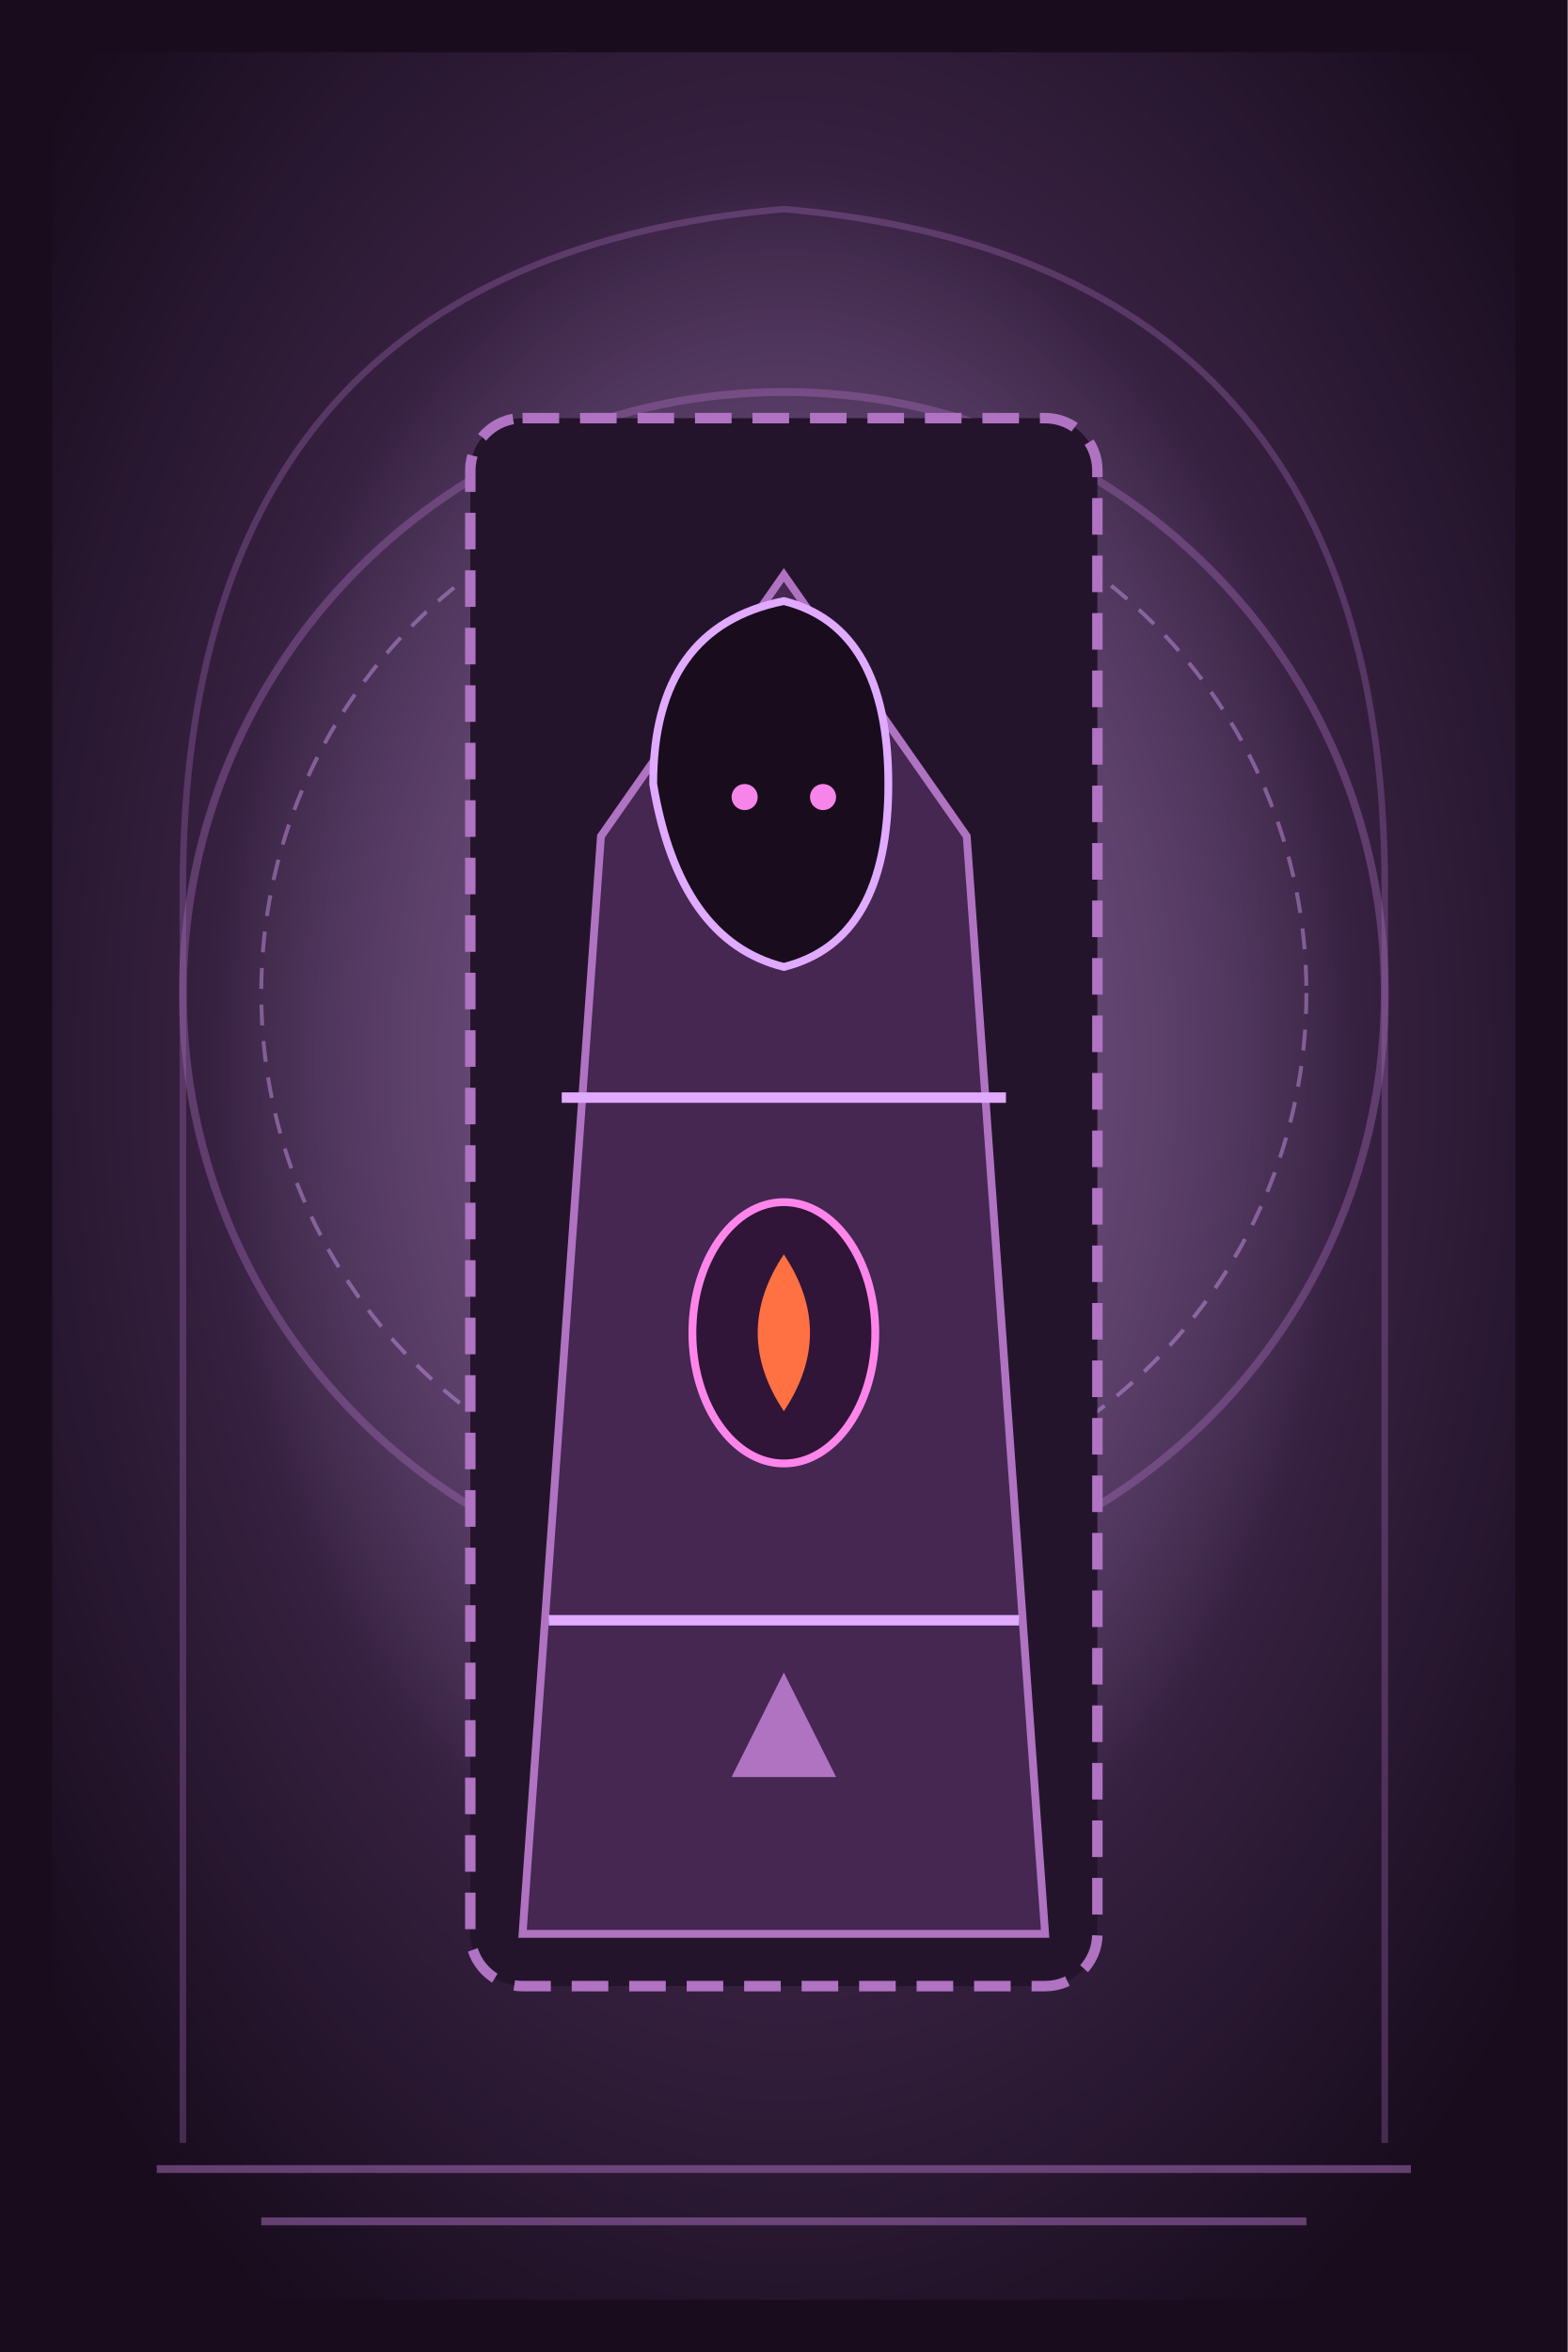
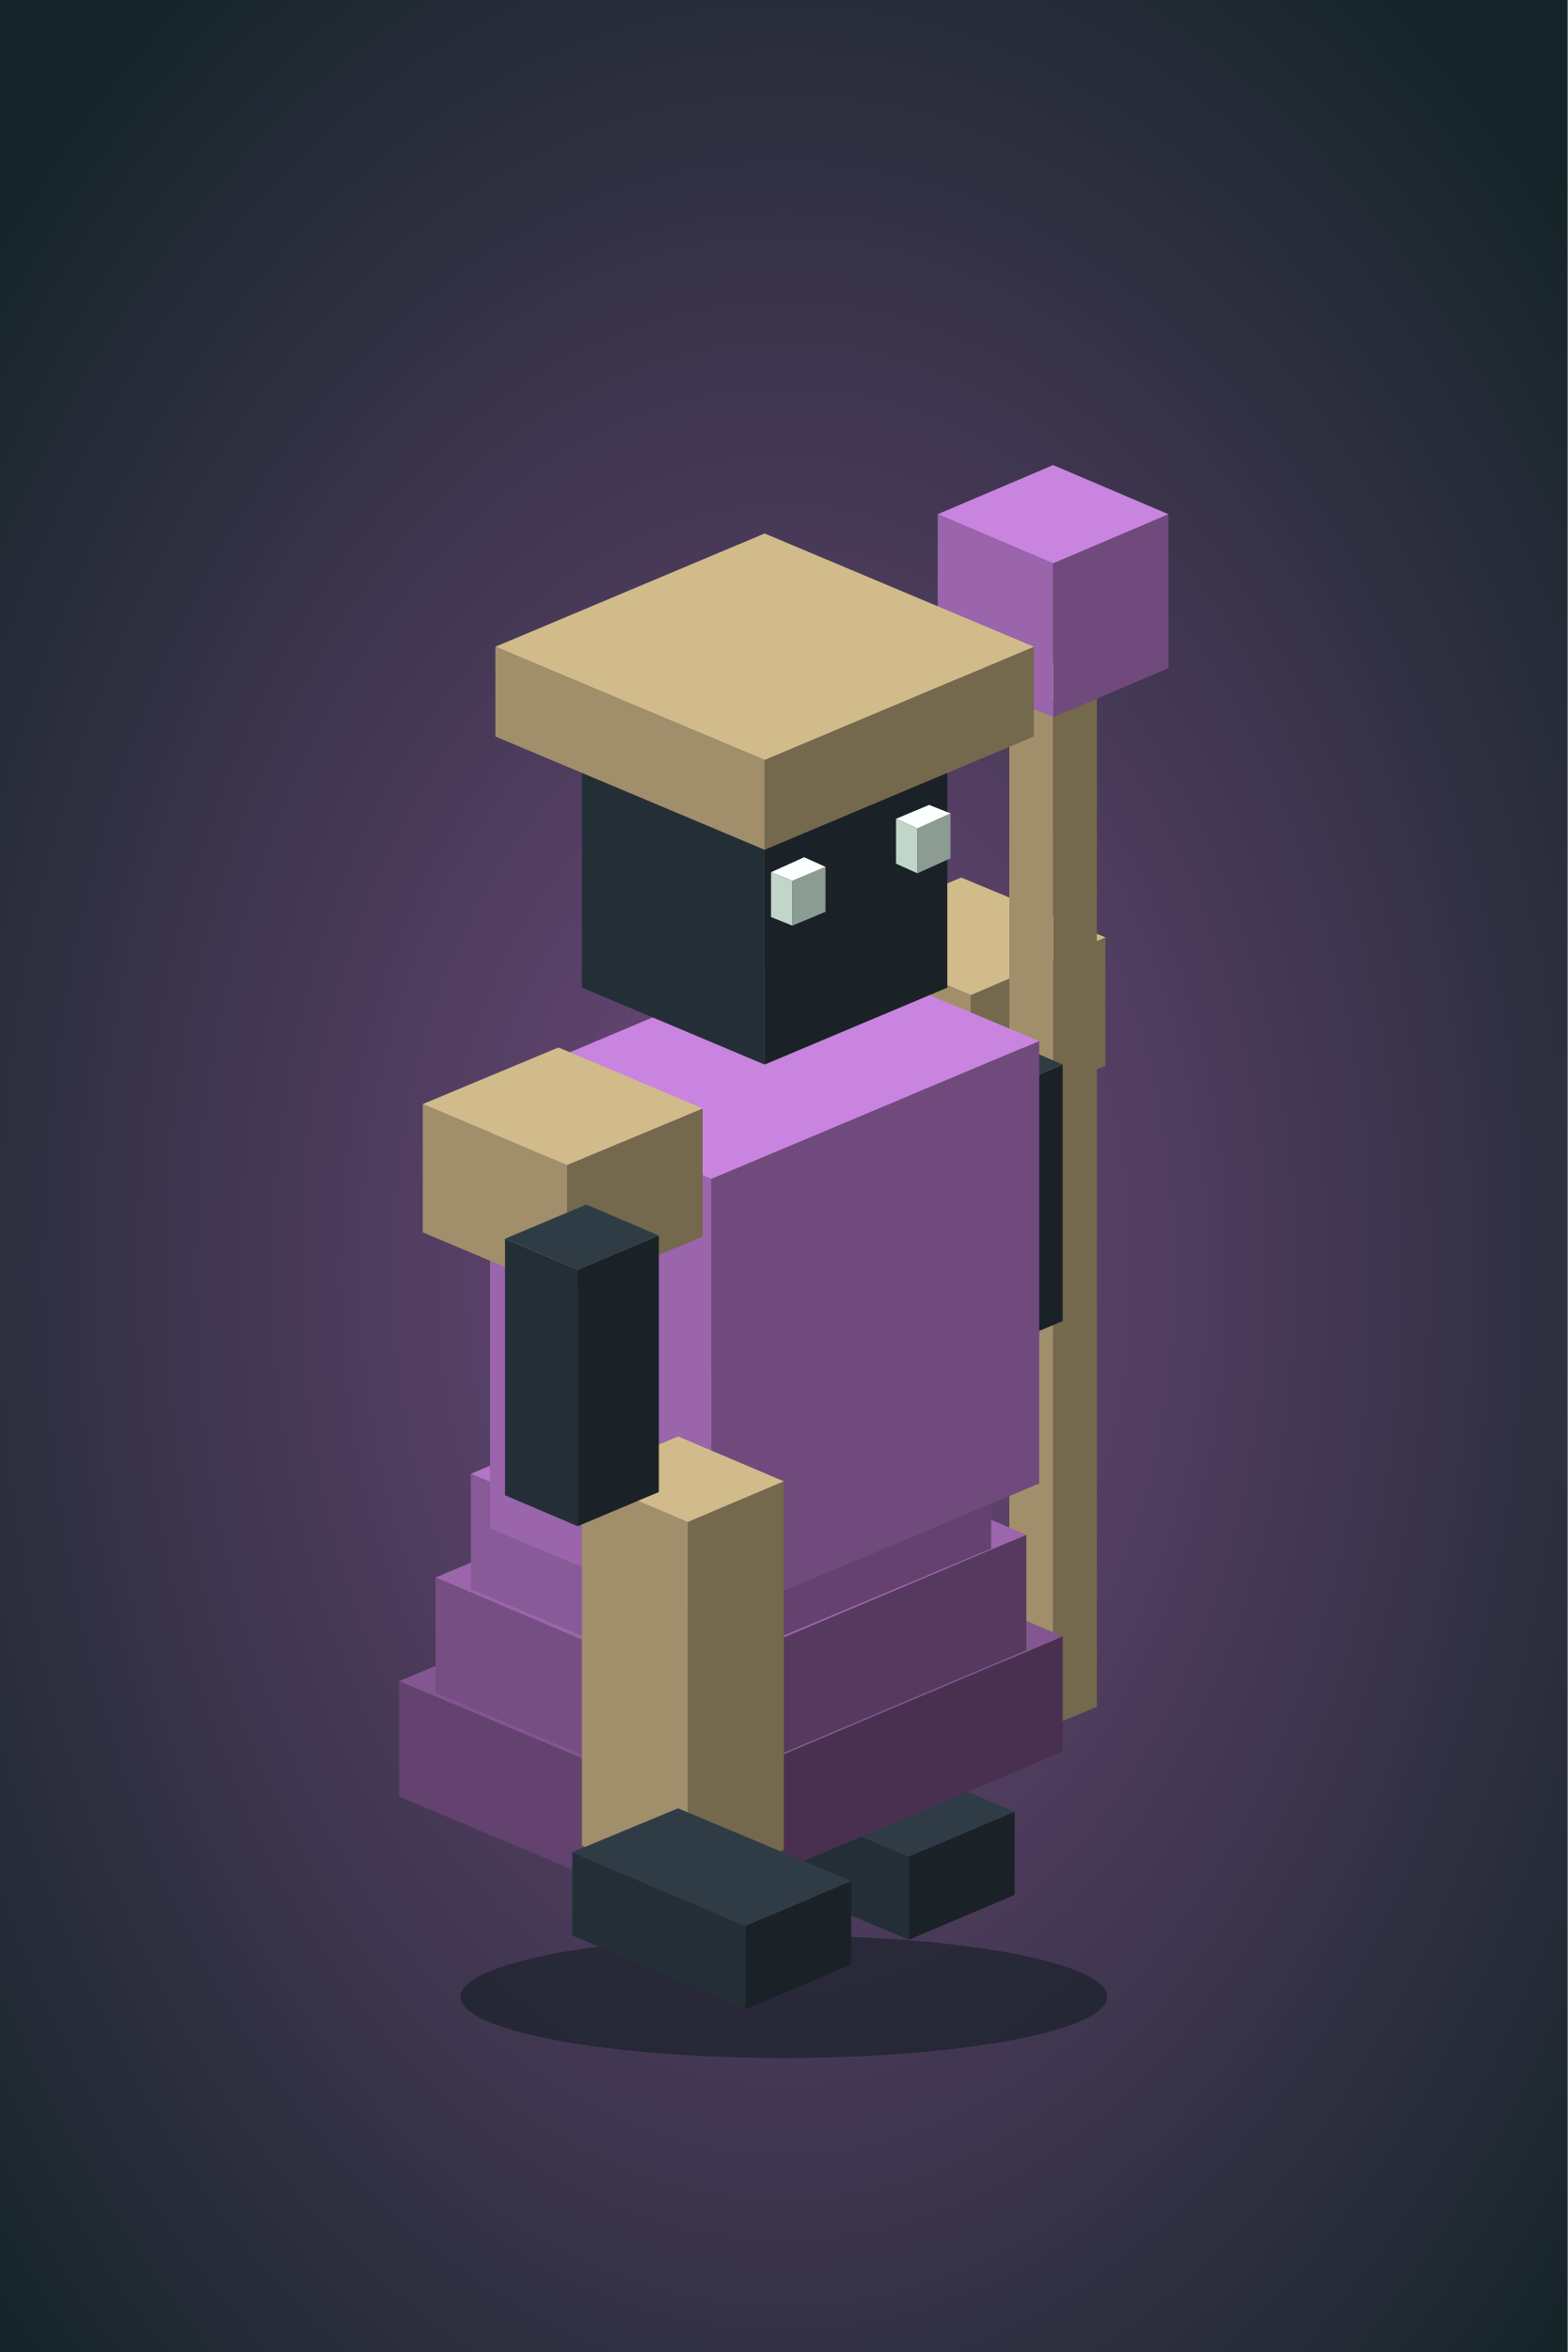
- <svg xmlns="http://www.w3.org/2000/svg" width="600" height="900" viewBox="0 0 600 900">
+ <svg xmlns="http://www.w3.org/2000/svg" width="600" height="900" viewBox="0 0 256 384" data-art-style="isometric-voxel-v3">
  <defs>
-     <radialGradient id="bg" cx="50%" cy="45%" r="65%">
-       <stop offset="0%" stop-color="#e0aaff" stop-opacity="0.32" />
-       <stop offset="60%" stop-color="#362140" />
-       <stop offset="100%" stop-color="#180c1d" />
+     <radialGradient id="chamber" cx="50%" cy="54%" r="68%">
+       <stop stop-color="#724b7e" />
+       <stop offset="1" stop-color="#142428" />
    </radialGradient>
-     <linearGradient id="metal" x1="0%" y1="0%" x2="100%" y2="100%">
-       <stop offset="0%" stop-color="#af73c2" />
-       <stop offset="50%" stop-color="#e0aaff" />
-       <stop offset="100%" stop-color="#180c1d" />
-     </linearGradient>
  </defs>
-   <rect width="600" height="900" fill="#180c1d" />
-   <rect x="20" y="20" width="560" height="860" fill="url(#bg)" rx="16" />
-   <circle cx="300" cy="380" r="230" fill="none" stroke="#af73c2" stroke-width="3" stroke-opacity="0.35" />
-   <circle cx="300" cy="380" r="200" fill="none" stroke="#e0aaff" stroke-width="1.5" stroke-dasharray="8 6" stroke-opacity="0.4" />
-   <path d="M70 820V340Q70 100 300 80Q530 100 530 340V820" fill="none" stroke="#af73c2" stroke-opacity="0.3" stroke-width="2.5" />
-   <path d="M60 830H540M100 850H500" stroke="#af73c2" stroke-opacity="0.5" stroke-width="3" />
-   <rect x="180" y="160" width="240" height="600" fill="#24142b" stroke="#af73c2" stroke-width="4" rx="20" stroke-dasharray="14 8" />
-   <path d="M300 220L230 320L200 740L400 740L370 320Z" fill="#452752" stroke="#af73c2" stroke-width="3" />
-   <path d="M300 230Q250 240 250 300Q260 360 300 370Q340 360 340 300Q340 240 300 230Z" fill="#180c1d" stroke="#e0aaff" stroke-width="3" />
-   <circle cx="285" cy="305" r="5" fill="#f784e8" />
-   <circle cx="315" cy="305" r="5" fill="#f784e8" />
-   <ellipse cx="300" cy="510" rx="35" ry="50" fill="#301538" stroke="#ff85ea" stroke-width="3" />
-   <path d="M300 480Q320 510 300 540Q280 510 300 480Z" fill="#ff7043" />
-   <line x1="215" y1="420" x2="385" y2="420" stroke="#e0aaff" stroke-width="4" />
-   <line x1="210" y1="620" x2="390" y2="620" stroke="#e0aaff" stroke-width="4" />
-   <polygon points="300,640 320,680 280,680" fill="#af73c2" />
+   <path fill="url(#chamber)" d="M0 0h256v384H0z" />
+   <ellipse cx="128" cy="326.0" rx="52.8" ry="10" fill="#09171b" opacity=".5" />
+   <g data-enemy-model="cinderPriest" transform="translate(-98.458 -175.651) scale(1.74467)">
+     <polygon points="159.9,200.4 147.3,205.8 147.3,193.8 159.9,188.4" fill="#74684d" />
+     <polygon points="147.3,205.8 133.8,200.1 133.8,188.1 147.3,193.8" fill="#a08f6a" />
+     <polygon points="146.4,182.8 159.9,188.4 147.3,193.8 133.8,188.1" fill="#d1bb8a" />
+     <polygon points="159.1,260.4 155.0,262.1 155.0,166.1 159.1,164.4" fill="#74684d" />
+     <polygon points="155.0,262.1 150.9,260.4 150.9,164.4 155.0,166.1" fill="#a08f6a" />
+     <polygon points="155.0,162.7 159.1,164.4 155.0,166.1 150.9,164.4" fill="#d1bb8a" />
+     <polygon points="165.8,163.2 155.0,167.8 155.0,153.4 165.8,148.8" fill="#704a7c" />
+     <polygon points="155.0,167.8 144.2,163.2 144.2,148.8 155.0,153.4" fill="#9a65ab" />
+     <polygon points="155.0,144.2 165.8,148.8 155.0,153.4 144.2,148.8" fill="#c984df" />
+     <polygon points="155.9,224.3 148.3,227.5 148.3,203.5 155.9,200.3" fill="#1a2127" />
+     <polygon points="148.3,227.5 141.5,224.7 141.5,200.7 148.3,203.5" fill="#242e36" />
+     <polygon points="149.2,197.4 155.9,200.3 148.3,203.5 141.5,200.7" fill="#2f3c46" />
+     <polygon points="145.1,267.4 136.1,271.2 136.1,236.7 145.1,232.9" fill="#74684d" />
+     <polygon points="136.1,271.2 126.2,267.0 126.2,232.5 136.1,236.7" fill="#a08f6a" />
+     <polygon points="135.2,228.7 145.1,232.9 136.1,236.7 126.2,232.5" fill="#d1bb8a" />
+     <polygon points="151.4,278.0 141.5,282.2 141.5,274.4 151.4,270.2" fill="#1a2127" />
+     <polygon points="141.5,282.2 125.3,275.4 125.3,267.6 141.5,274.4" fill="#242e36" />
+     <polygon points="135.2,263.4 151.4,270.2 141.5,274.4 125.3,267.6" fill="#2f3c46" />
+     <polygon points="155.9,264.6 119.9,279.8 119.9,269.0 155.9,253.8" fill="#493051" />
+     <polygon points="119.9,279.8 93.8,268.8 93.8,258.0 119.9,269.0" fill="#64426f" />
+     <polygon points="129.8,242.8 155.9,253.8 119.9,269.0 93.8,258.0" fill="#835691" />
+     <polygon points="152.5,255.1 120.1,268.8 120.1,258.0 152.5,244.3" fill="#56395f" />
+     <polygon points="120.1,268.8 97.2,259.1 97.2,248.3 120.1,258.0" fill="#774e83" />
+     <polygon points="129.6,234.6 152.5,244.3 120.1,258.0 97.2,248.3" fill="#9b66ab" />
+     <polygon points="149.2,245.6 120.3,257.7 120.3,246.9 149.2,234.8" fill="#64416f" />
+     <polygon points="120.3,257.7 100.5,249.4 100.5,238.6 120.3,246.9" fill="#895a98" />
+     <polygon points="129.3,226.4 149.2,234.8 120.3,246.9 100.5,238.6" fill="#b375c7" />
+     <polygon points="153.7,239.5 123.0,252.4 123.0,211.0 153.7,198.1" fill="#704a7c" />
+     <polygon points="123.0,252.4 102.3,243.7 102.3,202.3 123.0,211.0" fill="#9a65ab" />
+     <polygon points="132.9,189.4 153.7,198.1 123.0,211.0 102.3,202.3" fill="#c984df" />
+     <polygon points="145.1,193.1 128.0,200.3 128.0,177.5 145.1,170.3" fill="#1a2127" />
+     <polygon points="128.0,200.3 110.9,193.1 110.9,170.3 128.0,177.5" fill="#242e36" />
+     <polygon points="128.0,163.0 145.1,170.3 128.0,177.5 110.9,170.3" fill="#2f3c46" />
+     <polygon points="153.2,169.6 128.0,180.2 128.0,171.8 153.2,161.2" fill="#74684d" />
+     <polygon points="128.0,180.2 102.8,169.6 102.8,161.2 128.0,171.8" fill="#a08f6a" />
+     <polygon points="128.0,150.6 153.2,161.2 128.0,171.8 102.8,161.2" fill="#d1bb8a" />
+     <polygon points="145.4,181.0 142.3,182.4 142.3,178.2 145.4,176.8" fill="#8c9c92" />
+     <polygon points="142.3,182.4 140.3,181.5 140.3,177.3 142.3,178.2" fill="#c1d6c9" />
+     <polygon points="143.4,176.0 145.4,176.8 142.3,178.2 140.3,177.3" fill="#fcffff" />
+     <polygon points="129.8,273.8 120.8,277.6 120.8,243.1 129.8,239.3" fill="#74684d" />
+     <polygon points="120.8,277.6 110.9,273.4 110.9,238.9 120.8,243.1" fill="#a08f6a" />
+     <polygon points="119.9,235.1 129.8,239.3 120.8,243.1 110.9,238.9" fill="#d1bb8a" />
+     <polygon points="136.1,284.5 126.2,288.7 126.2,280.9 136.1,276.7" fill="#1a2127" />
+     <polygon points="126.2,288.7 110.0,281.8 110.0,274.0 126.2,280.9" fill="#242e36" />
+     <polygon points="119.9,269.9 136.1,276.7 126.2,280.9 110.0,274.0" fill="#2f3c46" />
+     <polygon points="133.7,186.0 130.6,187.3 130.6,183.1 133.7,181.8" fill="#8c9c92" />
+     <polygon points="130.6,187.3 128.6,186.5 128.6,182.3 130.6,183.1" fill="#c1d6c9" />
+     <polygon points="131.7,180.9 133.7,181.8 130.6,183.1 128.6,182.3" fill="#fcffff" />
+     <polygon points="122.2,216.4 109.5,221.7 109.5,209.7 122.2,204.4" fill="#74684d" />
+     <polygon points="109.5,221.7 96.0,216.0 96.0,204.0 109.5,209.7" fill="#a08f6a" />
+     <polygon points="108.7,198.7 122.2,204.4 109.5,209.7 96.0,204.0" fill="#d1bb8a" />
+     <polygon points="118.1,240.3 110.5,243.5 110.5,219.5 118.1,216.3" fill="#1a2127" />
+     <polygon points="110.5,243.5 103.7,240.6 103.7,216.6 110.5,219.5" fill="#242e36" />
+     <polygon points="111.3,213.4 118.1,216.3 110.5,219.5 103.7,216.6" fill="#2f3c46" />
+   </g>
</svg>
